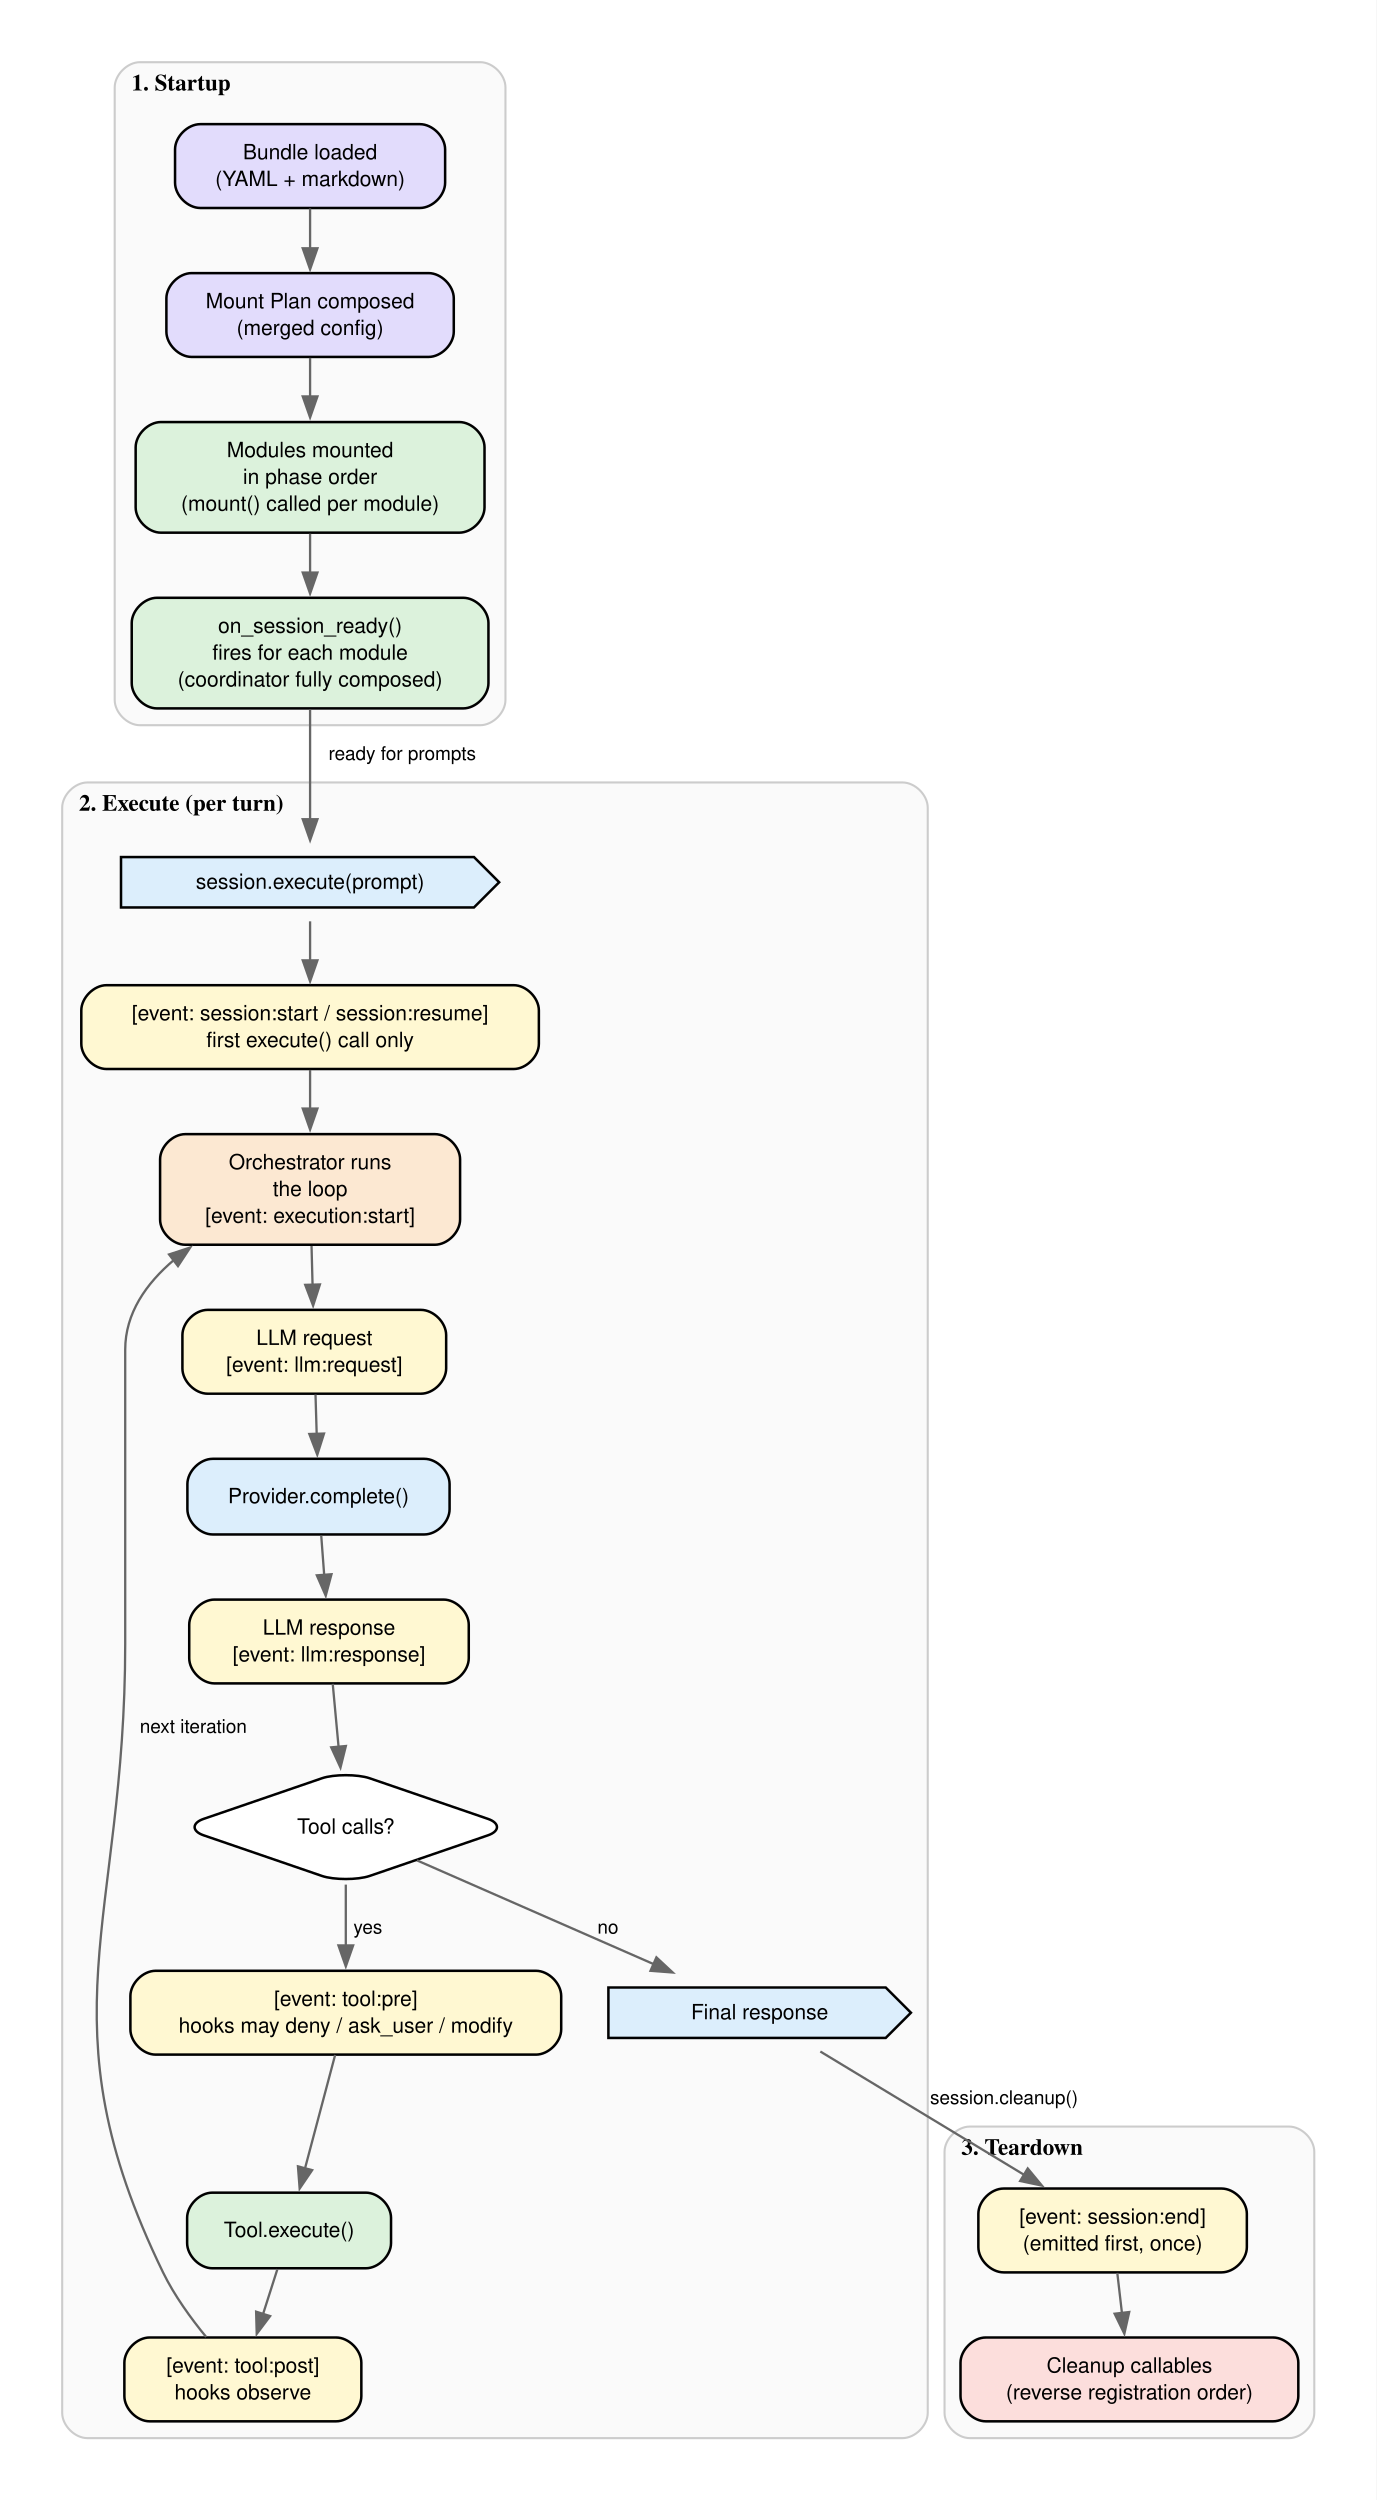
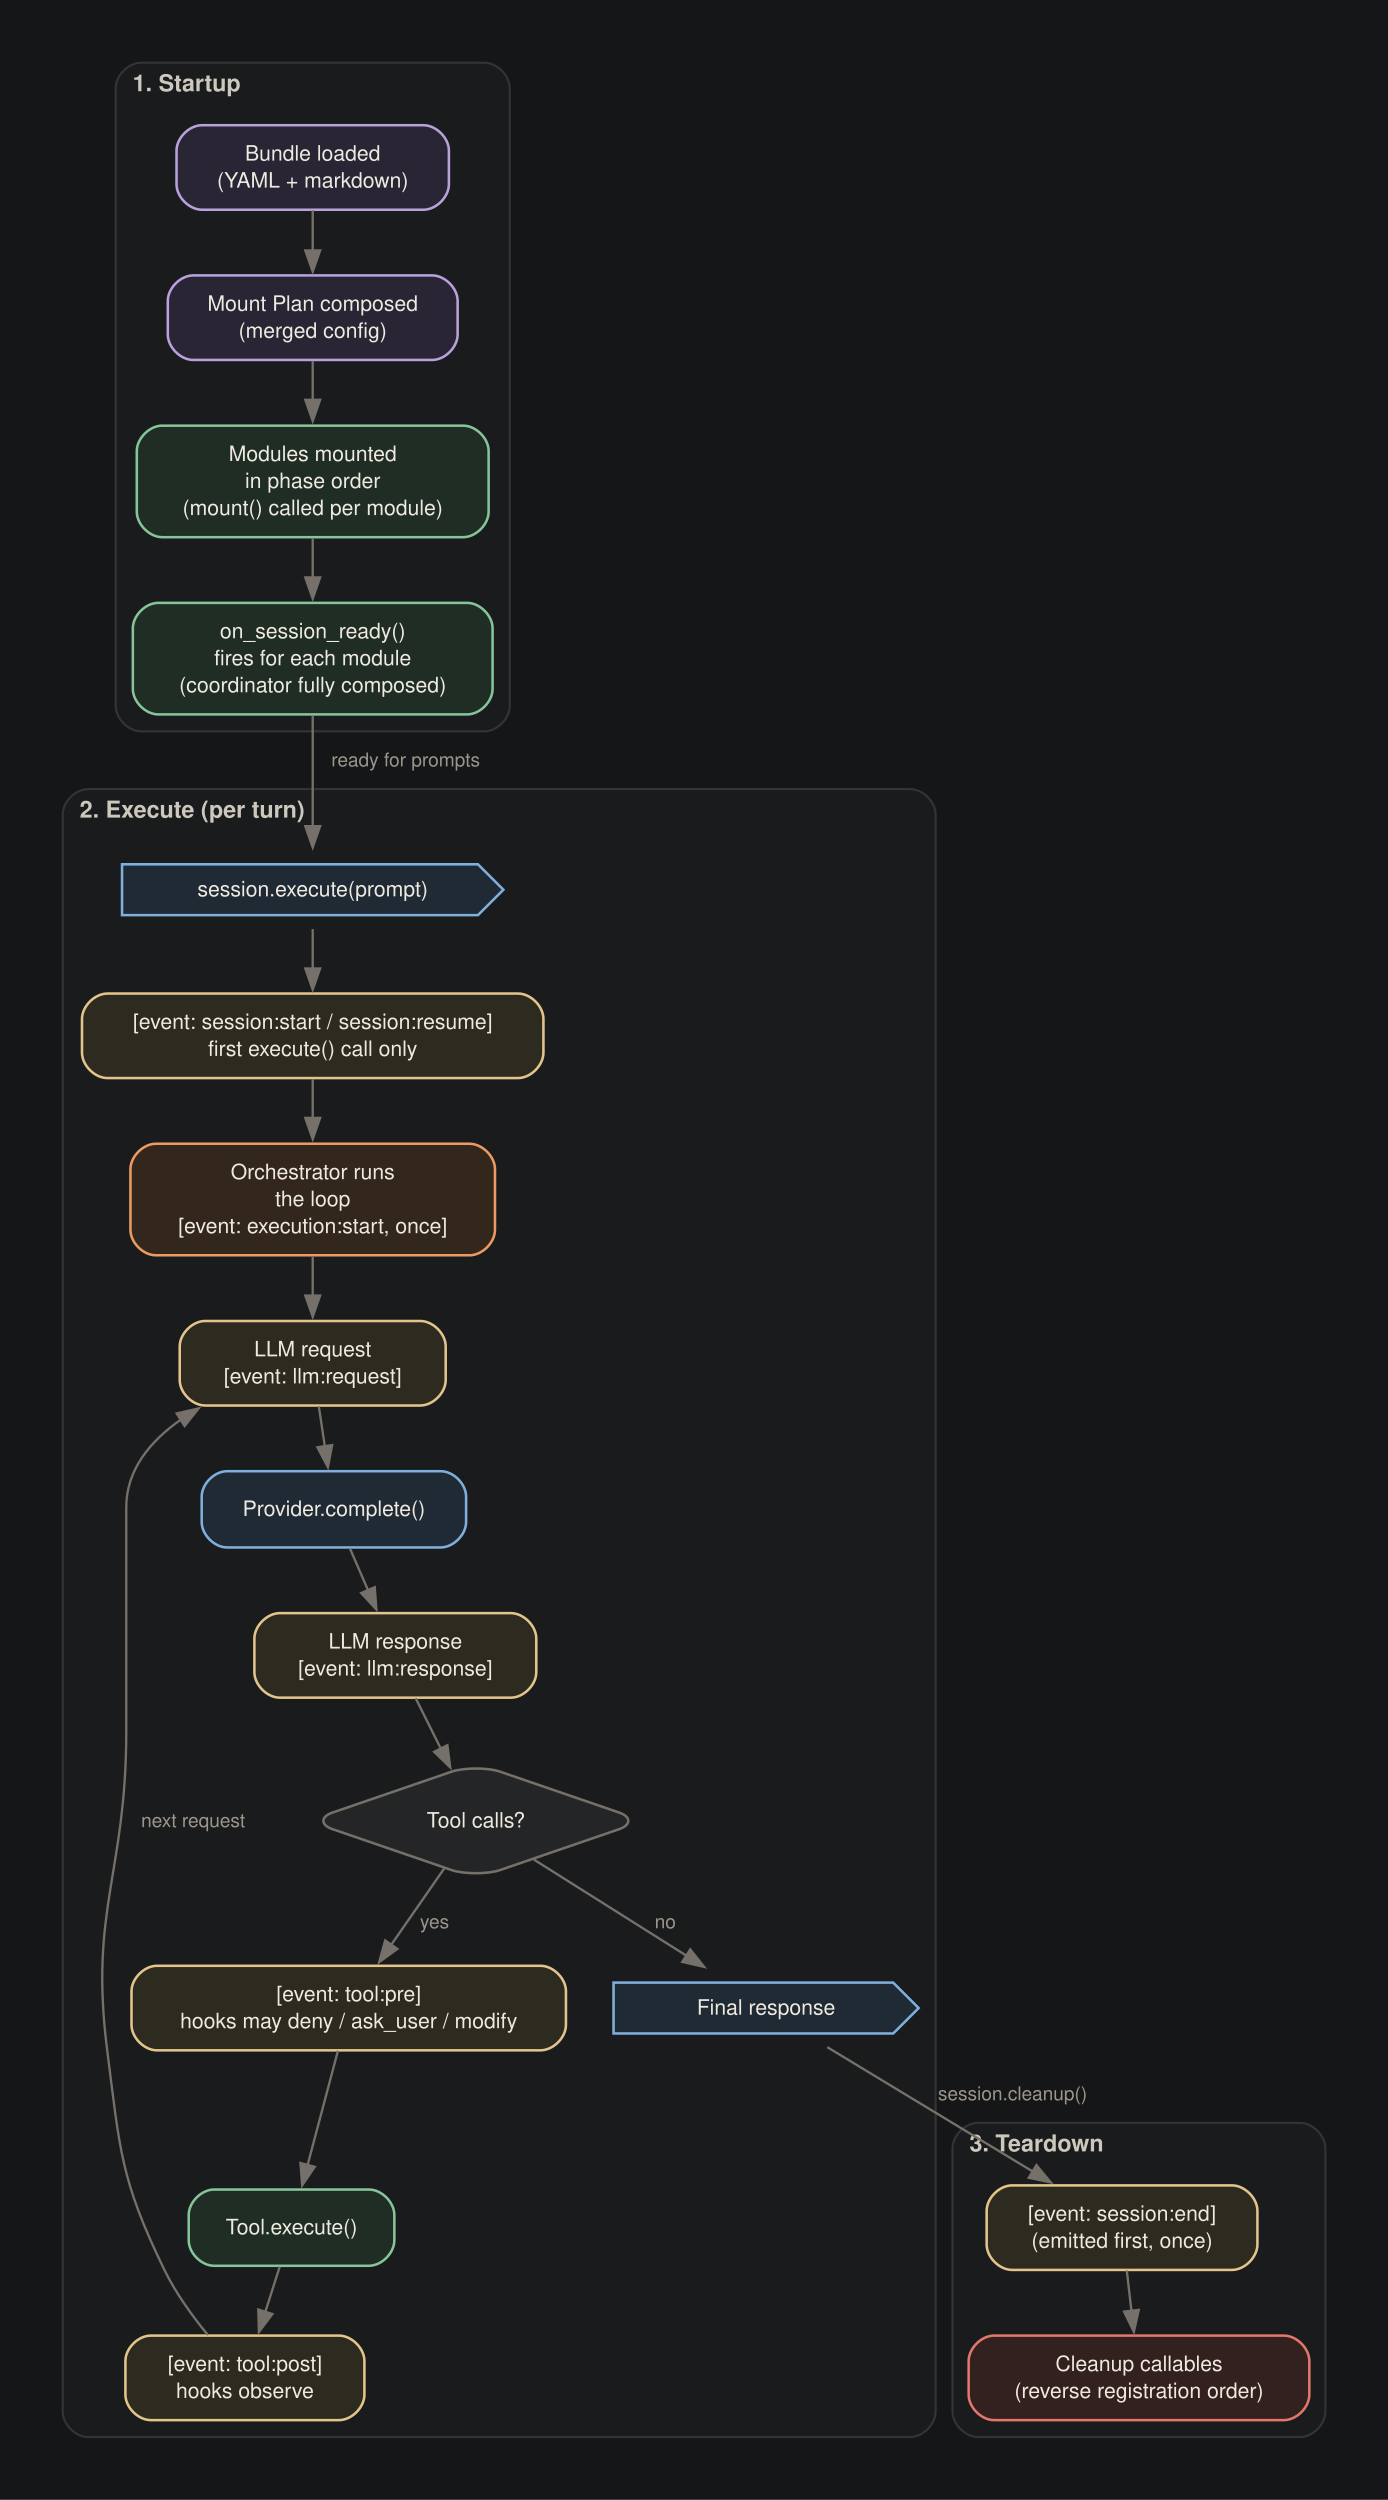
- <svg xmlns="http://www.w3.org/2000/svg" width="655pt" height="1190pt" viewBox="0.00 0.00 655.00 1190.00">
-   <g id="graph0" class="graph" transform="scale(1 1) rotate(0) translate(21.6 1168.55)">
-     <polygon fill="white" stroke="none" points="-21.6,21.6 -21.6,-1168.55 633.6,-1168.55 633.6,21.6 -21.6,21.6" />
+ <svg xmlns="http://www.w3.org/2000/svg" width="655pt" height="1180pt" viewBox="0.00 0.00 655.00 1180.00">
+   <g id="graph0" class="graph" transform="scale(1 1) rotate(0) translate(21.6 1158.3)">
+     <polygon fill="#151618" stroke="none" points="-21.6,21.6 -21.6,-1158.3 633.6,-1158.3 633.6,21.6 -21.6,21.6" />
    <g id="clust1" class="cluster">
-       <path fill="#fafafa" stroke="#cccccc" d="M45,-823.35C45,-823.35 207,-823.35 207,-823.35 213,-823.35 219,-829.35 219,-835.35 219,-835.35 219,-1126.95 219,-1126.95 219,-1132.95 213,-1138.95 207,-1138.95 207,-1138.95 45,-1138.95 45,-1138.95 39,-1138.95 33,-1132.95 33,-1126.95 33,-1126.95 33,-835.35 33,-835.35 33,-829.35 39,-823.35 45,-823.35" />
-       <text xml:space="preserve" text-anchor="start" x="41" y="-1125.5" font-family="Times,serif" font-weight="bold" font-size="11.00">1. Startup</text>
+       <path fill="#1a1b1d" stroke="#323437" d="M45,-813.1C45,-813.1 207,-813.1 207,-813.1 213,-813.1 219,-819.1 219,-825.1 219,-825.1 219,-1116.7 219,-1116.7 219,-1122.7 213,-1128.7 207,-1128.7 207,-1128.7 45,-1128.7 45,-1128.7 39,-1128.7 33,-1122.7 33,-1116.7 33,-1116.7 33,-825.1 33,-825.1 33,-819.1 39,-813.1 45,-813.1" />
+       <text xml:space="preserve" text-anchor="start" x="41" y="-1115.25" font-family="Helvetica,sans-Serif" font-weight="bold" font-size="11.00" fill="#cdc8bc">1. Startup</text>
    </g>
    <g id="clust2" class="cluster">
-       <path fill="#fafafa" stroke="#cccccc" d="M20,-8C20,-8 408,-8 408,-8 414,-8 420,-14 420,-20 420,-20 420,-784.1 420,-784.1 420,-790.1 414,-796.1 408,-796.1 408,-796.1 20,-796.1 20,-796.1 14,-796.1 8,-790.1 8,-784.1 8,-784.1 8,-20 8,-20 8,-14 14,-8 20,-8" />
-       <text xml:space="preserve" text-anchor="start" x="16" y="-782.65" font-family="Times,serif" font-weight="bold" font-size="11.00">2. Execute (per turn)</text>
+       <path fill="#1a1b1d" stroke="#323437" d="M20,-8C20,-8 408,-8 408,-8 414,-8 420,-14 420,-20 420,-20 420,-773.85 420,-773.85 420,-779.85 414,-785.85 408,-785.85 408,-785.85 20,-785.85 20,-785.85 14,-785.85 8,-779.85 8,-773.85 8,-773.85 8,-20 8,-20 8,-14 14,-8 20,-8" />
+       <text xml:space="preserve" text-anchor="start" x="16" y="-772.4" font-family="Helvetica,sans-Serif" font-weight="bold" font-size="11.00" fill="#cdc8bc">2. Execute (per turn)</text>
    </g>
    <g id="clust3" class="cluster">
-       <path fill="#fafafa" stroke="#cccccc" d="M440,-8C440,-8 592,-8 592,-8 598,-8 604,-14 604,-20 604,-20 604,-144.3 604,-144.3 604,-150.3 598,-156.3 592,-156.3 592,-156.3 440,-156.3 440,-156.3 434,-156.3 428,-150.3 428,-144.3 428,-144.3 428,-20 428,-20 428,-14 434,-8 440,-8" />
-       <text xml:space="preserve" text-anchor="start" x="436" y="-142.85" font-family="Times,serif" font-weight="bold" font-size="11.00">3. Teardown</text>
+       <path fill="#1a1b1d" stroke="#323437" d="M440,-8C440,-8 592,-8 592,-8 598,-8 604,-14 604,-20 604,-20 604,-144.3 604,-144.3 604,-150.3 598,-156.3 592,-156.3 592,-156.3 440,-156.3 440,-156.3 434,-156.3 428,-150.3 428,-144.3 428,-144.3 428,-20 428,-20 428,-14 434,-8 440,-8" />
+       <text xml:space="preserve" text-anchor="start" x="436" y="-142.85" font-family="Helvetica,sans-Serif" font-weight="bold" font-size="11.00" fill="#cdc8bc">3. Teardown</text>
    </g>
    <g id="node1" class="node">
-       <path fill="#e2dcfc" stroke="black" stroke-width="1.2" d="M178.28,-1109.45C178.28,-1109.45 73.72,-1109.45 73.72,-1109.45 67.72,-1109.45 61.72,-1103.45 61.72,-1097.45 61.72,-1097.45 61.72,-1081.55 61.72,-1081.55 61.72,-1075.55 67.72,-1069.55 73.72,-1069.55 73.72,-1069.55 178.28,-1069.55 178.28,-1069.55 184.28,-1069.55 190.28,-1075.55 190.28,-1081.55 190.28,-1081.55 190.28,-1097.45 190.28,-1097.45 190.28,-1103.45 184.28,-1109.45 178.28,-1109.45" />
-       <text xml:space="preserve" text-anchor="middle" x="126" y="-1092.75" font-family="Helvetica,sans-Serif" font-size="10.00">Bundle loaded</text>
-       <text xml:space="preserve" text-anchor="middle" x="126" y="-1080" font-family="Helvetica,sans-Serif" font-size="10.00">(YAML + markdown)</text>
+       <path fill="#2a2535" stroke="#b9a2dc" stroke-width="1.2" d="M178.28,-1099.2C178.28,-1099.2 73.72,-1099.2 73.72,-1099.2 67.72,-1099.2 61.72,-1093.2 61.72,-1087.2 61.72,-1087.2 61.72,-1071.3 61.72,-1071.3 61.72,-1065.3 67.72,-1059.3 73.72,-1059.3 73.72,-1059.3 178.28,-1059.3 178.28,-1059.3 184.28,-1059.3 190.28,-1065.3 190.28,-1071.3 190.28,-1071.3 190.28,-1087.2 190.28,-1087.2 190.28,-1093.2 184.28,-1099.2 178.28,-1099.2" />
+       <text xml:space="preserve" text-anchor="middle" x="126" y="-1082.5" font-family="Helvetica,sans-Serif" font-size="10.00" fill="#efeadf">Bundle loaded</text>
+       <text xml:space="preserve" text-anchor="middle" x="126" y="-1069.75" font-family="Helvetica,sans-Serif" font-size="10.00" fill="#efeadf">(YAML + markdown)</text>
    </g>
    <g id="node2" class="node">
-       <path fill="#e2dcfc" stroke="black" stroke-width="1.2" d="M182.4,-1038.55C182.4,-1038.55 69.6,-1038.55 69.6,-1038.55 63.6,-1038.55 57.6,-1032.55 57.6,-1026.55 57.6,-1026.55 57.6,-1010.65 57.6,-1010.65 57.6,-1004.65 63.6,-998.65 69.6,-998.65 69.6,-998.65 182.4,-998.65 182.4,-998.65 188.4,-998.65 194.4,-1004.65 194.4,-1010.65 194.4,-1010.65 194.4,-1026.55 194.4,-1026.55 194.4,-1032.55 188.4,-1038.55 182.4,-1038.55" />
-       <text xml:space="preserve" text-anchor="middle" x="126" y="-1021.85" font-family="Helvetica,sans-Serif" font-size="10.00">Mount Plan composed</text>
-       <text xml:space="preserve" text-anchor="middle" x="126" y="-1009.1" font-family="Helvetica,sans-Serif" font-size="10.00">(merged config)</text>
+       <path fill="#2a2535" stroke="#b9a2dc" stroke-width="1.2" d="M182.4,-1028.3C182.4,-1028.3 69.6,-1028.3 69.6,-1028.3 63.6,-1028.3 57.6,-1022.3 57.6,-1016.3 57.6,-1016.3 57.6,-1000.4 57.6,-1000.4 57.6,-994.4 63.6,-988.4 69.6,-988.4 69.6,-988.4 182.4,-988.4 182.4,-988.4 188.4,-988.4 194.4,-994.4 194.4,-1000.4 194.4,-1000.4 194.4,-1016.3 194.4,-1016.3 194.4,-1022.3 188.4,-1028.3 182.4,-1028.3" />
+       <text xml:space="preserve" text-anchor="middle" x="126" y="-1011.6" font-family="Helvetica,sans-Serif" font-size="10.00" fill="#efeadf">Mount Plan composed</text>
+       <text xml:space="preserve" text-anchor="middle" x="126" y="-998.85" font-family="Helvetica,sans-Serif" font-size="10.00" fill="#efeadf">(merged config)</text>
    </g>
    <g id="edge1" class="edge">
-       <path fill="none" stroke="#666666" stroke-width="1.1" d="M126,-1069.31C126,-1063.33 126,-1056.6 126,-1050.05" />
-       <polygon fill="#666666" stroke="#666666" stroke-width="1.1" points="129.5,-1050.35 126,-1040.35 122.5,-1050.35 129.5,-1050.35" />
+       <path fill="none" stroke="#75716a" stroke-width="1.1" d="M126,-1059.06C126,-1053.08 126,-1046.35 126,-1039.8" />
+       <polygon fill="#75716a" stroke="#75716a" stroke-width="1.1" points="129.5,-1040.1 126,-1030.1 122.5,-1040.1 129.5,-1040.1" />
    </g>
    <g id="node3" class="node">
-       <path fill="#dcf2dc" stroke="black" stroke-width="1.2" d="M197.03,-967.65C197.03,-967.65 54.97,-967.65 54.97,-967.65 48.97,-967.65 42.97,-961.65 42.97,-955.65 42.97,-955.65 42.97,-927 42.97,-927 42.97,-921 48.97,-915 54.97,-915 54.97,-915 197.03,-915 197.03,-915 203.03,-915 209.03,-921 209.03,-927 209.03,-927 209.03,-955.65 209.03,-955.65 209.03,-961.65 203.03,-967.65 197.03,-967.65" />
-       <text xml:space="preserve" text-anchor="middle" x="126" y="-950.95" font-family="Helvetica,sans-Serif" font-size="10.00">Modules mounted</text>
-       <text xml:space="preserve" text-anchor="middle" x="126" y="-938.2" font-family="Helvetica,sans-Serif" font-size="10.00">in phase order</text>
-       <text xml:space="preserve" text-anchor="middle" x="126" y="-925.45" font-family="Helvetica,sans-Serif" font-size="10.00">(mount() called per module)</text>
+       <path fill="#1f2d25" stroke="#86c49a" stroke-width="1.2" d="M197.03,-957.4C197.03,-957.4 54.97,-957.4 54.97,-957.4 48.97,-957.4 42.97,-951.4 42.97,-945.4 42.97,-945.4 42.97,-916.75 42.97,-916.75 42.97,-910.75 48.97,-904.75 54.97,-904.75 54.97,-904.75 197.03,-904.75 197.03,-904.75 203.03,-904.75 209.03,-910.75 209.03,-916.75 209.03,-916.75 209.03,-945.4 209.03,-945.4 209.03,-951.4 203.03,-957.4 197.03,-957.4" />
+       <text xml:space="preserve" text-anchor="middle" x="126" y="-940.7" font-family="Helvetica,sans-Serif" font-size="10.00" fill="#efeadf">Modules mounted</text>
+       <text xml:space="preserve" text-anchor="middle" x="126" y="-927.95" font-family="Helvetica,sans-Serif" font-size="10.00" fill="#efeadf">in phase order</text>
+       <text xml:space="preserve" text-anchor="middle" x="126" y="-915.2" font-family="Helvetica,sans-Serif" font-size="10.00" fill="#efeadf">(mount() called per module)</text>
    </g>
    <g id="edge2" class="edge">
-       <path fill="none" stroke="#666666" stroke-width="1.1" d="M126,-998.21C126,-992.5 126,-986.04 126,-979.59" />
-       <polygon fill="#666666" stroke="#666666" stroke-width="1.1" points="129.5,-979.84 126,-969.84 122.5,-979.84 129.5,-979.84" />
+       <path fill="none" stroke="#75716a" stroke-width="1.1" d="M126,-987.96C126,-982.25 126,-975.79 126,-969.34" />
+       <polygon fill="#75716a" stroke="#75716a" stroke-width="1.1" points="129.5,-969.59 126,-959.59 122.5,-969.59 129.5,-969.59" />
    </g>
    <g id="node4" class="node">
-       <path fill="#dcf2dc" stroke="black" stroke-width="1.2" d="M198.9,-884C198.9,-884 53.1,-884 53.1,-884 47.1,-884 41.1,-878 41.1,-872 41.1,-872 41.1,-843.35 41.1,-843.35 41.1,-837.35 47.1,-831.35 53.1,-831.35 53.1,-831.35 198.9,-831.35 198.9,-831.35 204.9,-831.35 210.9,-837.35 210.9,-843.35 210.9,-843.35 210.9,-872 210.9,-872 210.9,-878 204.9,-884 198.9,-884" />
-       <text xml:space="preserve" text-anchor="middle" x="126" y="-867.3" font-family="Helvetica,sans-Serif" font-size="10.00">on_session_ready()</text>
-       <text xml:space="preserve" text-anchor="middle" x="126" y="-854.55" font-family="Helvetica,sans-Serif" font-size="10.00">fires for each module</text>
-       <text xml:space="preserve" text-anchor="middle" x="126" y="-841.8" font-family="Helvetica,sans-Serif" font-size="10.00">(coordinator fully composed)</text>
+       <path fill="#1f2d25" stroke="#86c49a" stroke-width="1.2" d="M198.9,-873.75C198.9,-873.75 53.1,-873.75 53.1,-873.75 47.1,-873.75 41.1,-867.75 41.1,-861.75 41.1,-861.75 41.1,-833.1 41.1,-833.1 41.1,-827.1 47.1,-821.1 53.1,-821.1 53.1,-821.1 198.9,-821.1 198.9,-821.1 204.9,-821.1 210.9,-827.1 210.9,-833.1 210.9,-833.1 210.9,-861.75 210.9,-861.75 210.9,-867.75 204.9,-873.75 198.9,-873.75" />
+       <text xml:space="preserve" text-anchor="middle" x="126" y="-857.05" font-family="Helvetica,sans-Serif" font-size="10.00" fill="#efeadf">on_session_ready()</text>
+       <text xml:space="preserve" text-anchor="middle" x="126" y="-844.3" font-family="Helvetica,sans-Serif" font-size="10.00" fill="#efeadf">fires for each module</text>
+       <text xml:space="preserve" text-anchor="middle" x="126" y="-831.55" font-family="Helvetica,sans-Serif" font-size="10.00" fill="#efeadf">(coordinator fully composed)</text>
    </g>
    <g id="edge3" class="edge">
-       <path fill="none" stroke="#666666" stroke-width="1.1" d="M126,-914.49C126,-908.48 126,-901.96 126,-895.57" />
-       <polygon fill="#666666" stroke="#666666" stroke-width="1.1" points="129.5,-896.01 126,-886.01 122.5,-896.01 129.5,-896.01" />
+       <path fill="none" stroke="#75716a" stroke-width="1.1" d="M126,-904.24C126,-898.23 126,-891.71 126,-885.32" />
+       <polygon fill="#75716a" stroke="#75716a" stroke-width="1.1" points="129.5,-885.76 126,-875.76 122.5,-885.76 129.5,-885.76" />
    </g>
    <g id="node5" class="node">
-       <polygon fill="#dceefc" stroke="black" stroke-width="1.2" points="204,-760.6 36,-760.6 36,-736.6 204,-736.6 216,-748.6 204,-760.6" />
-       <text xml:space="preserve" text-anchor="middle" x="126" y="-745.48" font-family="Helvetica,sans-Serif" font-size="10.00">session.execute(prompt)</text>
+       <polygon fill="#1f2a35" stroke="#7fb0dd" stroke-width="1.2" points="204,-750.35 36,-750.35 36,-726.35 204,-726.35 216,-738.35 204,-750.35" />
+       <text xml:space="preserve" text-anchor="middle" x="126" y="-735.23" font-family="Helvetica,sans-Serif" font-size="10.00" fill="#efeadf">session.execute(prompt)</text>
    </g>
    <g id="edge16" class="edge">
-       <path fill="none" stroke="#666666" stroke-width="1.1" d="M126,-830.76C126,-814.97 126,-794.78 126,-778.49" />
-       <polygon fill="#666666" stroke="#666666" stroke-width="1.1" points="129.5,-778.59 126,-768.59 122.5,-778.59 129.5,-778.59" />
-       <text xml:space="preserve" text-anchor="middle" x="169.88" y="-806.8" font-family="Helvetica,sans-Serif" font-size="9.00"> ready for prompts </text>
+       <path fill="none" stroke="#75716a" stroke-width="1.1" d="M126,-820.51C126,-804.72 126,-784.53 126,-768.24" />
+       <polygon fill="#75716a" stroke="#75716a" stroke-width="1.1" points="129.5,-768.34 126,-758.34 122.5,-768.34 129.5,-768.34" />
+       <text xml:space="preserve" text-anchor="middle" x="169.88" y="-796.55" font-family="Helvetica,sans-Serif" font-size="9.00" fill="#9b968b"> ready for prompts </text>
    </g>
    <g id="node6" class="node">
-       <path fill="#fff8d2" stroke="black" stroke-width="1.2" d="M222.9,-699.6C222.9,-699.6 29.1,-699.6 29.1,-699.6 23.1,-699.6 17.1,-693.6 17.1,-687.6 17.1,-687.6 17.1,-671.7 17.1,-671.7 17.1,-665.7 23.1,-659.7 29.1,-659.7 29.1,-659.7 222.9,-659.7 222.9,-659.7 228.9,-659.7 234.9,-665.7 234.9,-671.7 234.9,-671.7 234.9,-687.6 234.9,-687.6 234.9,-693.6 228.9,-699.6 222.9,-699.6" />
-       <text xml:space="preserve" text-anchor="middle" x="126" y="-682.9" font-family="Helvetica,sans-Serif" font-size="10.00">[event: session:start / session:resume]</text>
-       <text xml:space="preserve" text-anchor="middle" x="126" y="-670.15" font-family="Helvetica,sans-Serif" font-size="10.00">first execute() call only</text>
+       <path fill="#2d2a1f" stroke="#e3c58c" stroke-width="1.2" d="M222.9,-689.35C222.9,-689.35 29.1,-689.35 29.1,-689.35 23.1,-689.35 17.1,-683.35 17.1,-677.35 17.1,-677.35 17.1,-661.45 17.1,-661.45 17.1,-655.45 23.1,-649.45 29.1,-649.45 29.1,-649.45 222.9,-649.45 222.9,-649.45 228.9,-649.45 234.9,-655.45 234.9,-661.45 234.9,-661.45 234.9,-677.35 234.9,-677.35 234.9,-683.35 228.9,-689.35 222.9,-689.35" />
+       <text xml:space="preserve" text-anchor="middle" x="126" y="-672.65" font-family="Helvetica,sans-Serif" font-size="10.00" fill="#efeadf">[event: session:start / session:resume]</text>
+       <text xml:space="preserve" text-anchor="middle" x="126" y="-659.9" font-family="Helvetica,sans-Serif" font-size="10.00" fill="#efeadf">first execute() call only</text>
    </g>
    <g id="edge4" class="edge">
-       <path fill="none" stroke="#666666" stroke-width="1.1" d="M126,-730.01C126,-724.2 126,-717.56 126,-711.07" />
-       <polygon fill="#666666" stroke="#666666" stroke-width="1.1" points="129.5,-711.43 126,-701.43 122.5,-711.43 129.5,-711.43" />
+       <path fill="none" stroke="#75716a" stroke-width="1.1" d="M126,-719.76C126,-713.95 126,-707.31 126,-700.82" />
+       <polygon fill="#75716a" stroke="#75716a" stroke-width="1.1" points="129.5,-701.18 126,-691.18 122.5,-701.18 129.5,-701.18" />
    </g>
    <g id="node7" class="node">
-       <path fill="#fce8d2" stroke="black" stroke-width="1.2" d="M185.4,-628.7C185.4,-628.7 66.6,-628.7 66.6,-628.7 60.6,-628.7 54.6,-622.7 54.6,-616.7 54.6,-616.7 54.6,-588.05 54.6,-588.05 54.6,-582.05 60.6,-576.05 66.6,-576.05 66.6,-576.05 185.4,-576.05 185.4,-576.05 191.4,-576.05 197.4,-582.05 197.4,-588.05 197.4,-588.05 197.4,-616.7 197.4,-616.7 197.4,-622.7 191.4,-628.7 185.4,-628.7" />
-       <text xml:space="preserve" text-anchor="middle" x="126" y="-612" font-family="Helvetica,sans-Serif" font-size="10.00">Orchestrator runs</text>
-       <text xml:space="preserve" text-anchor="middle" x="126" y="-599.25" font-family="Helvetica,sans-Serif" font-size="10.00">the loop</text>
-       <text xml:space="preserve" text-anchor="middle" x="126" y="-586.5" font-family="Helvetica,sans-Serif" font-size="10.00">[event: execution:start]</text>
+       <path fill="#33271d" stroke="#ea9a62" stroke-width="1.2" d="M200.03,-618.45C200.03,-618.45 51.97,-618.45 51.97,-618.45 45.97,-618.45 39.97,-612.45 39.97,-606.45 39.97,-606.45 39.97,-577.8 39.97,-577.8 39.97,-571.8 45.97,-565.8 51.97,-565.8 51.97,-565.8 200.03,-565.8 200.03,-565.8 206.03,-565.8 212.03,-571.8 212.03,-577.8 212.03,-577.8 212.03,-606.45 212.03,-606.45 212.03,-612.45 206.03,-618.45 200.03,-618.45" />
+       <text xml:space="preserve" text-anchor="middle" x="126" y="-601.75" font-family="Helvetica,sans-Serif" font-size="10.00" fill="#efeadf">Orchestrator runs</text>
+       <text xml:space="preserve" text-anchor="middle" x="126" y="-589" font-family="Helvetica,sans-Serif" font-size="10.00" fill="#efeadf">the loop</text>
+       <text xml:space="preserve" text-anchor="middle" x="126" y="-576.25" font-family="Helvetica,sans-Serif" font-size="10.00" fill="#efeadf">[event: execution:start, once]</text>
    </g>
    <g id="edge5" class="edge">
-       <path fill="none" stroke="#666666" stroke-width="1.1" d="M126,-659.26C126,-653.55 126,-647.09 126,-640.64" />
-       <polygon fill="#666666" stroke="#666666" stroke-width="1.1" points="129.5,-640.89 126,-630.89 122.5,-640.89 129.5,-640.89" />
+       <path fill="none" stroke="#75716a" stroke-width="1.1" d="M126,-649.01C126,-643.3 126,-636.84 126,-630.39" />
+       <polygon fill="#75716a" stroke="#75716a" stroke-width="1.1" points="129.5,-630.64 126,-620.64 122.5,-630.64 129.5,-630.64" />
    </g>
    <g id="node8" class="node">
-       <path fill="#fff8d2" stroke="black" stroke-width="1.2" d="M178.77,-545.05C178.77,-545.05 77.23,-545.05 77.23,-545.05 71.23,-545.05 65.23,-539.05 65.23,-533.05 65.23,-533.05 65.23,-517.15 65.23,-517.15 65.23,-511.15 71.23,-505.15 77.23,-505.15 77.23,-505.15 178.77,-505.15 178.77,-505.15 184.77,-505.15 190.77,-511.15 190.77,-517.15 190.77,-517.15 190.77,-533.05 190.77,-533.05 190.77,-539.05 184.77,-545.05 178.77,-545.05" />
-       <text xml:space="preserve" text-anchor="middle" x="128" y="-528.35" font-family="Helvetica,sans-Serif" font-size="10.00">LLM request</text>
-       <text xml:space="preserve" text-anchor="middle" x="128" y="-515.6" font-family="Helvetica,sans-Serif" font-size="10.00">[event: llm:request]</text>
+       <path fill="#2d2a1f" stroke="#e3c58c" stroke-width="1.2" d="M176.77,-534.8C176.77,-534.8 75.23,-534.8 75.23,-534.8 69.23,-534.8 63.23,-528.8 63.23,-522.8 63.23,-522.8 63.23,-506.9 63.23,-506.9 63.23,-500.9 69.23,-494.9 75.23,-494.9 75.23,-494.9 176.77,-494.9 176.77,-494.9 182.77,-494.9 188.77,-500.9 188.77,-506.9 188.77,-506.9 188.77,-522.8 188.77,-522.8 188.77,-528.8 182.77,-534.8 176.77,-534.8" />
+       <text xml:space="preserve" text-anchor="middle" x="126" y="-518.1" font-family="Helvetica,sans-Serif" font-size="10.00" fill="#efeadf">LLM request</text>
+       <text xml:space="preserve" text-anchor="middle" x="126" y="-505.35" font-family="Helvetica,sans-Serif" font-size="10.00" fill="#efeadf">[event: llm:request]</text>
    </g>
    <g id="edge6" class="edge">
-       <path fill="none" stroke="#666666" stroke-width="1.1" d="M126.69,-575.47C126.85,-569.46 127.02,-563 127.18,-556.8" />
-       <polygon fill="#666666" stroke="#666666" stroke-width="1.1" points="130.68,-557.15 127.44,-547.06 123.68,-556.96 130.68,-557.15" />
+       <path fill="none" stroke="#75716a" stroke-width="1.1" d="M126,-565.22C126,-559.21 126,-552.75 126,-546.55" />
+       <polygon fill="#75716a" stroke="#75716a" stroke-width="1.1" points="129.5,-546.81 126,-536.81 122.5,-546.81 129.5,-546.81" />
    </g>
    <g id="node9" class="node">
-       <path fill="#dceefc" stroke="black" stroke-width="1.2" d="M180.4,-474.15C180.4,-474.15 79.6,-474.15 79.6,-474.15 73.6,-474.15 67.6,-468.15 67.6,-462.15 67.6,-462.15 67.6,-450.15 67.6,-450.15 67.6,-444.15 73.6,-438.15 79.6,-438.15 79.6,-438.15 180.4,-438.15 180.4,-438.15 186.4,-438.15 192.4,-444.15 192.4,-450.15 192.4,-450.15 192.4,-462.15 192.4,-462.15 192.4,-468.15 186.4,-474.15 180.4,-474.15" />
-       <text xml:space="preserve" text-anchor="middle" x="130" y="-453.02" font-family="Helvetica,sans-Serif" font-size="10.00">Provider.complete()</text>
+       <path fill="#1f2a35" stroke="#7fb0dd" stroke-width="1.2" d="M186.4,-463.9C186.4,-463.9 85.6,-463.9 85.6,-463.9 79.6,-463.9 73.6,-457.9 73.6,-451.9 73.6,-451.9 73.6,-439.9 73.6,-439.9 73.6,-433.9 79.6,-427.9 85.6,-427.9 85.6,-427.9 186.4,-427.9 186.4,-427.9 192.4,-427.9 198.4,-433.9 198.4,-439.9 198.4,-439.9 198.4,-451.9 198.4,-451.9 198.4,-457.9 192.4,-463.9 186.4,-463.9" />
+       <text xml:space="preserve" text-anchor="middle" x="136" y="-442.77" font-family="Helvetica,sans-Serif" font-size="10.00" fill="#efeadf">Provider.complete()</text>
    </g>
    <g id="edge7" class="edge">
-       <path fill="none" stroke="#666666" stroke-width="1.1" d="M128.58,-504.74C128.75,-498.9 128.95,-492.36 129.14,-486.05" />
-       <polygon fill="#666666" stroke="#666666" stroke-width="1.1" points="132.63,-486.18 129.43,-476.08 125.64,-485.97 132.63,-486.18" />
+       <path fill="none" stroke="#75716a" stroke-width="1.1" d="M128.89,-494.49C129.79,-488.5 130.79,-481.78 131.76,-475.31" />
+       <polygon fill="#75716a" stroke="#75716a" stroke-width="1.1" points="135.16,-476.22 133.17,-465.82 128.24,-475.19 135.16,-476.22" />
    </g>
    <g id="node10" class="node">
-       <path fill="#fff8d2" stroke="black" stroke-width="1.2" d="M189.53,-407.15C189.53,-407.15 80.47,-407.15 80.47,-407.15 74.47,-407.15 68.47,-401.15 68.47,-395.15 68.47,-395.15 68.47,-379.25 68.47,-379.25 68.47,-373.25 74.47,-367.25 80.47,-367.25 80.47,-367.25 189.53,-367.25 189.53,-367.25 195.53,-367.25 201.53,-373.25 201.53,-379.25 201.53,-379.25 201.53,-395.15 201.53,-395.15 201.53,-401.15 195.53,-407.15 189.53,-407.15" />
-       <text xml:space="preserve" text-anchor="middle" x="135" y="-390.45" font-family="Helvetica,sans-Serif" font-size="10.00">LLM response</text>
-       <text xml:space="preserve" text-anchor="middle" x="135" y="-377.7" font-family="Helvetica,sans-Serif" font-size="10.00">[event: llm:response]</text>
+       <path fill="#2d2a1f" stroke="#e3c58c" stroke-width="1.2" d="M219.53,-396.9C219.53,-396.9 110.47,-396.9 110.47,-396.9 104.47,-396.9 98.47,-390.9 98.47,-384.9 98.47,-384.9 98.47,-369 98.47,-369 98.47,-363 104.47,-357 110.47,-357 110.47,-357 219.53,-357 219.53,-357 225.53,-357 231.53,-363 231.53,-369 231.53,-369 231.53,-384.9 231.53,-384.9 231.53,-390.9 225.53,-396.9 219.53,-396.9" />
+       <text xml:space="preserve" text-anchor="middle" x="165" y="-380.2" font-family="Helvetica,sans-Serif" font-size="10.00" fill="#efeadf">LLM response</text>
+       <text xml:space="preserve" text-anchor="middle" x="165" y="-367.45" font-family="Helvetica,sans-Serif" font-size="10.00" fill="#efeadf">[event: llm:response]</text>
    </g>
    <g id="edge8" class="edge">
-       <path fill="none" stroke="#666666" stroke-width="1.1" d="M131.31,-437.56C131.75,-431.75 132.24,-425.11 132.73,-418.62" />
-       <polygon fill="#666666" stroke="#666666" stroke-width="1.1" points="136.19,-419.21 133.45,-408.98 129.21,-418.69 136.19,-419.21" />
+       <path fill="none" stroke="#75716a" stroke-width="1.1" d="M143.62,-427.31C146.26,-421.21 149.3,-414.19 152.25,-407.4" />
+       <polygon fill="#75716a" stroke="#75716a" stroke-width="1.1" points="155.29,-409.16 156.06,-398.6 148.87,-406.38 155.29,-409.16" />
    </g>
    <g id="node11" class="node">
-       <path fill="#ffffff" stroke="black" stroke-width="1.2" d="M131.65,-322.1C131.65,-322.1 75.3,-302.75 75.3,-302.75 69.62,-300.8 69.62,-296.9 75.3,-294.95 75.3,-294.95 131.65,-275.6 131.65,-275.6 137.33,-273.65 148.67,-273.65 154.35,-275.6 154.35,-275.6 210.7,-294.95 210.7,-294.95 216.38,-296.9 216.38,-300.8 210.7,-302.75 210.7,-302.75 154.35,-322.1 154.35,-322.1 148.67,-324.05 137.33,-324.05 131.65,-322.1" />
-       <text xml:space="preserve" text-anchor="middle" x="143" y="-295.72" font-family="Helvetica,sans-Serif" font-size="10.00">Tool calls?</text>
+       <path fill="#232527" stroke="#75716a" stroke-width="1.2" d="M191.65,-322.1C191.65,-322.1 135.3,-302.75 135.3,-302.75 129.62,-300.8 129.62,-296.9 135.3,-294.95 135.3,-294.95 191.65,-275.6 191.65,-275.6 197.33,-273.65 208.67,-273.65 214.35,-275.6 214.35,-275.6 270.7,-294.95 270.7,-294.95 276.38,-296.9 276.38,-300.8 270.7,-302.75 270.7,-302.75 214.35,-322.1 214.35,-322.1 208.67,-324.05 197.33,-324.05 191.65,-322.1" />
+       <text xml:space="preserve" text-anchor="middle" x="203" y="-295.72" font-family="Helvetica,sans-Serif" font-size="10.00" fill="#efeadf">Tool calls?</text>
    </g>
    <g id="edge9" class="edge">
-       <path fill="none" stroke="#666666" stroke-width="1.1" d="M136.78,-367.04C137.6,-358.16 138.61,-347.29 139.57,-336.9" />
-       <polygon fill="#666666" stroke="#666666" stroke-width="1.1" points="143.03,-337.45 140.47,-327.17 136.06,-336.81 143.03,-337.45" />
+       <path fill="none" stroke="#75716a" stroke-width="1.1" d="M174.59,-356.75C178.2,-349.52 182.41,-341.08 186.47,-332.95" />
+       <polygon fill="#75716a" stroke="#75716a" stroke-width="1.1" points="189.58,-334.57 190.91,-324.06 183.31,-331.44 189.58,-334.57" />
    </g>
    <g id="node12" class="node">
-       <path fill="#fff8d2" stroke="black" stroke-width="1.2" d="M233.53,-230.45C233.53,-230.45 52.47,-230.45 52.47,-230.45 46.47,-230.45 40.47,-224.45 40.47,-218.45 40.47,-218.45 40.47,-202.55 40.47,-202.55 40.47,-196.55 46.47,-190.55 52.47,-190.55 52.47,-190.55 233.53,-190.55 233.53,-190.55 239.53,-190.55 245.53,-196.55 245.53,-202.55 245.53,-202.55 245.53,-218.45 245.53,-218.45 245.53,-224.45 239.53,-230.45 233.53,-230.45" />
-       <text xml:space="preserve" text-anchor="middle" x="143" y="-213.75" font-family="Helvetica,sans-Serif" font-size="10.00">[event: tool:pre]</text>
-       <text xml:space="preserve" text-anchor="middle" x="143" y="-201" font-family="Helvetica,sans-Serif" font-size="10.00">hooks may deny / ask_user / modify</text>
+       <path fill="#2d2a1f" stroke="#e3c58c" stroke-width="1.2" d="M233.53,-230.45C233.53,-230.45 52.47,-230.45 52.47,-230.45 46.47,-230.45 40.47,-224.45 40.47,-218.45 40.47,-218.45 40.47,-202.55 40.47,-202.55 40.47,-196.55 46.47,-190.55 52.47,-190.55 52.47,-190.55 233.53,-190.55 233.53,-190.55 239.53,-190.55 245.53,-196.55 245.53,-202.55 245.53,-202.55 245.53,-218.45 245.53,-218.45 245.53,-224.45 239.53,-230.45 233.53,-230.45" />
+       <text xml:space="preserve" text-anchor="middle" x="143" y="-213.75" font-family="Helvetica,sans-Serif" font-size="10.00" fill="#efeadf">[event: tool:pre]</text>
+       <text xml:space="preserve" text-anchor="middle" x="143" y="-201" font-family="Helvetica,sans-Serif" font-size="10.00" fill="#efeadf">hooks may deny / ask_user / modify</text>
    </g>
    <g id="edge10" class="edge">
-       <path fill="none" stroke="#666666" stroke-width="1.1" d="M143,-271.47C143,-262.27 143,-251.85 143,-242.32" />
-       <polygon fill="#666666" stroke="#666666" stroke-width="1.1" points="146.5,-242.53 143,-232.53 139.5,-242.53 146.5,-242.53" />
-       <text xml:space="preserve" text-anchor="middle" x="153.5" y="-248.15" font-family="Helvetica,sans-Serif" font-size="9.00"> yes </text>
+       <path fill="none" stroke="#75716a" stroke-width="1.1" d="M188.17,-276.51C180.58,-265.58 171.23,-252.12 163.01,-240.29" />
+       <polygon fill="#75716a" stroke="#75716a" stroke-width="1.1" points="165.96,-238.41 157.38,-232.2 160.21,-242.41 165.96,-238.41" />
+       <text xml:space="preserve" text-anchor="middle" x="183.5" y="-248.15" font-family="Helvetica,sans-Serif" font-size="9.00" fill="#9b968b"> yes </text>
    </g>
    <g id="node15" class="node">
-       <polygon fill="#dceefc" stroke="black" stroke-width="1.2" points="400,-222.5 268,-222.5 268,-198.5 400,-198.5 412,-210.5 400,-222.5" />
-       <text xml:space="preserve" text-anchor="middle" x="340" y="-207.38" font-family="Helvetica,sans-Serif" font-size="10.00">Final response</text>
+       <polygon fill="#1f2a35" stroke="#7fb0dd" stroke-width="1.2" points="400,-222.5 268,-222.5 268,-198.5 400,-198.5 412,-210.5 400,-222.5" />
+       <text xml:space="preserve" text-anchor="middle" x="340" y="-207.38" font-family="Helvetica,sans-Serif" font-size="10.00" fill="#efeadf">Final response</text>
    </g>
    <g id="edge14" class="edge">
-       <path fill="none" stroke="#666666" stroke-width="1.1" d="M176.87,-283.01C207.87,-269.42 254.17,-249.12 289.54,-233.62" />
-       <polygon fill="#666666" stroke="#666666" stroke-width="1.1" points="290.85,-236.86 298.61,-229.64 288.04,-230.45 290.85,-236.86" />
-       <text xml:space="preserve" text-anchor="middle" x="267.77" y="-248.15" font-family="Helvetica,sans-Serif" font-size="9.00"> no </text>
+       <path fill="none" stroke="#75716a" stroke-width="1.1" d="M230.39,-280.58C251.07,-267.55 279.68,-249.52 302.49,-235.15" />
+       <polygon fill="#75716a" stroke="#75716a" stroke-width="1.1" points="304.18,-238.21 310.77,-229.92 300.45,-232.29 304.18,-238.21" />
+       <text xml:space="preserve" text-anchor="middle" x="292.4" y="-248.15" font-family="Helvetica,sans-Serif" font-size="9.00" fill="#9b968b"> no </text>
    </g>
    <g id="node13" class="node">
-       <path fill="#dcf2dc" stroke="black" stroke-width="1.2" d="M152.53,-124.85C152.53,-124.85 79.47,-124.85 79.47,-124.85 73.47,-124.85 67.47,-118.85 67.47,-112.85 67.47,-112.85 67.47,-100.85 67.47,-100.85 67.47,-94.85 73.47,-88.85 79.47,-88.85 79.47,-88.85 152.53,-88.85 152.53,-88.85 158.53,-88.85 164.53,-94.85 164.53,-100.85 164.53,-100.85 164.53,-112.85 164.53,-112.85 164.53,-118.85 158.53,-124.85 152.53,-124.85" />
-       <text xml:space="preserve" text-anchor="middle" x="116" y="-103.73" font-family="Helvetica,sans-Serif" font-size="10.00">Tool.execute()</text>
+       <path fill="#1f2d25" stroke="#86c49a" stroke-width="1.2" d="M152.53,-124.85C152.53,-124.85 79.47,-124.85 79.47,-124.85 73.47,-124.85 67.47,-118.85 67.47,-112.85 67.47,-112.85 67.47,-100.85 67.47,-100.85 67.47,-94.85 73.47,-88.85 79.47,-88.85 79.47,-88.85 152.53,-88.85 152.53,-88.85 158.53,-88.85 164.53,-94.85 164.53,-100.85 164.53,-100.85 164.53,-112.85 164.53,-112.85 164.53,-118.85 158.53,-124.85 152.53,-124.85" />
+       <text xml:space="preserve" text-anchor="middle" x="116" y="-103.73" font-family="Helvetica,sans-Serif" font-size="10.00" fill="#efeadf">Tool.execute()</text>
    </g>
    <g id="edge11" class="edge">
-       <path fill="none" stroke="#666666" stroke-width="1.1" d="M137.92,-190.38C133.88,-175.15 128.15,-153.59 123.56,-136.32" />
-       <polygon fill="#666666" stroke="#666666" stroke-width="1.1" points="126.98,-135.56 121.03,-126.8 120.22,-137.36 126.98,-135.56" />
+       <path fill="none" stroke="#75716a" stroke-width="1.1" d="M137.92,-190.38C133.88,-175.15 128.15,-153.59 123.56,-136.32" />
+       <polygon fill="#75716a" stroke="#75716a" stroke-width="1.1" points="126.98,-135.56 121.03,-126.8 120.22,-137.36 126.98,-135.56" />
    </g>
    <g id="node14" class="node">
-       <path fill="#fff8d2" stroke="black" stroke-width="1.2" d="M138.4,-55.9C138.4,-55.9 49.6,-55.9 49.6,-55.9 43.6,-55.9 37.6,-49.9 37.6,-43.9 37.6,-43.9 37.6,-28 37.6,-28 37.6,-22 43.6,-16 49.6,-16 49.6,-16 138.4,-16 138.4,-16 144.4,-16 150.4,-22 150.4,-28 150.4,-28 150.4,-43.9 150.4,-43.9 150.4,-49.9 144.4,-55.9 138.4,-55.9" />
-       <text xml:space="preserve" text-anchor="middle" x="94" y="-39.2" font-family="Helvetica,sans-Serif" font-size="10.00">[event: tool:post]</text>
-       <text xml:space="preserve" text-anchor="middle" x="94" y="-26.45" font-family="Helvetica,sans-Serif" font-size="10.00">hooks observe</text>
+       <path fill="#2d2a1f" stroke="#e3c58c" stroke-width="1.2" d="M138.4,-55.9C138.4,-55.9 49.6,-55.9 49.6,-55.9 43.6,-55.9 37.6,-49.9 37.6,-43.9 37.6,-43.9 37.6,-28 37.6,-28 37.6,-22 43.6,-16 49.6,-16 49.6,-16 138.4,-16 138.4,-16 144.4,-16 150.4,-22 150.4,-28 150.4,-28 150.4,-43.9 150.4,-43.9 150.4,-49.9 144.4,-55.9 138.4,-55.9" />
+       <text xml:space="preserve" text-anchor="middle" x="94" y="-39.2" font-family="Helvetica,sans-Serif" font-size="10.00" fill="#efeadf">[event: tool:post]</text>
+       <text xml:space="preserve" text-anchor="middle" x="94" y="-26.45" font-family="Helvetica,sans-Serif" font-size="10.00" fill="#efeadf">hooks observe</text>
    </g>
    <g id="edge12" class="edge">
-       <path fill="none" stroke="#666666" stroke-width="1.1" d="M110.45,-88.46C108.38,-81.98 105.96,-74.41 103.63,-67.1" />
-       <polygon fill="#666666" stroke="#666666" stroke-width="1.1" points="106.97,-66.08 100.6,-57.61 100.31,-68.2 106.97,-66.08" />
+       <path fill="none" stroke="#75716a" stroke-width="1.1" d="M110.45,-88.46C108.38,-81.98 105.96,-74.41 103.63,-67.1" />
+       <polygon fill="#75716a" stroke="#75716a" stroke-width="1.1" points="106.97,-66.08 100.6,-57.61 100.31,-68.2 106.97,-66.08" />
    </g>
    <g id="edge13" class="edge">
-       <path fill="none" stroke="#666666" stroke-width="1.1" d="M76.52,-56.17C69.28,-64.99 61.34,-75.93 56,-86.9 -2.28,-206.75 38,-252.94 38,-386.2 38,-526.1 38,-526.1 38,-526.1 38,-543.42 47.96,-557.6 61.18,-568.8" />
-       <polygon fill="#666666" stroke="#666666" stroke-width="1.1" points="58.87,-571.44 68.94,-574.73 63.12,-565.88 58.87,-571.44" />
-       <text xml:space="preserve" text-anchor="middle" x="70.42" y="-343.7" font-family="Helvetica,sans-Serif" font-size="9.00"> next iteration </text>
+       <path fill="none" stroke="#75716a" stroke-width="1.1" d="M76.52,-56.17C69.28,-64.99 61.34,-75.93 56,-86.9 35.18,-129.71 35.05,-143.33 29,-190.55 20.49,-256.99 38,-274.01 38,-341 38,-446.9 38,-446.9 38,-446.9 38,-464.46 49.23,-478.02 63.67,-488.19" />
+       <polygon fill="#75716a" stroke="#75716a" stroke-width="1.1" points="61.8,-491.15 72.13,-493.51 65.53,-485.22 61.8,-491.15" />
+       <text xml:space="preserve" text-anchor="middle" x="69.56" y="-295.92" font-family="Helvetica,sans-Serif" font-size="9.00" fill="#9b968b"> next request </text>
    </g>
    <g id="node16" class="node">
-       <path fill="#fff8d2" stroke="black" stroke-width="1.2" d="M559.9,-126.8C559.9,-126.8 456.1,-126.8 456.1,-126.8 450.1,-126.8 444.1,-120.8 444.1,-114.8 444.1,-114.8 444.1,-98.9 444.1,-98.9 444.1,-92.9 450.1,-86.9 456.1,-86.9 456.1,-86.9 559.9,-86.9 559.9,-86.9 565.9,-86.9 571.9,-92.9 571.9,-98.9 571.9,-98.9 571.9,-114.8 571.9,-114.8 571.9,-120.8 565.9,-126.8 559.9,-126.8" />
-       <text xml:space="preserve" text-anchor="middle" x="508" y="-110.1" font-family="Helvetica,sans-Serif" font-size="10.00">[event: session:end]</text>
-       <text xml:space="preserve" text-anchor="middle" x="508" y="-97.35" font-family="Helvetica,sans-Serif" font-size="10.00">(emitted first, once)</text>
+       <path fill="#2d2a1f" stroke="#e3c58c" stroke-width="1.2" d="M559.9,-126.8C559.9,-126.8 456.1,-126.8 456.1,-126.8 450.1,-126.8 444.1,-120.8 444.1,-114.8 444.1,-114.8 444.1,-98.9 444.1,-98.9 444.1,-92.9 450.1,-86.9 456.1,-86.9 456.1,-86.9 559.9,-86.9 559.9,-86.9 565.9,-86.9 571.9,-92.9 571.9,-98.9 571.9,-98.9 571.9,-114.8 571.9,-114.8 571.9,-120.8 565.9,-126.8 559.9,-126.8" />
+       <text xml:space="preserve" text-anchor="middle" x="508" y="-110.1" font-family="Helvetica,sans-Serif" font-size="10.00" fill="#efeadf">[event: session:end]</text>
+       <text xml:space="preserve" text-anchor="middle" x="508" y="-97.35" font-family="Helvetica,sans-Serif" font-size="10.00" fill="#efeadf">(emitted first, once)</text>
    </g>
    <g id="edge17" class="edge">
-       <path fill="none" stroke="#666666" stroke-width="1.1" d="M368.88,-192.03C395.6,-175.86 435.64,-151.63 465.91,-133.31" />
-       <polygon fill="#666666" stroke="#666666" stroke-width="1.1" points="467.6,-136.38 474.35,-128.21 463.98,-130.39 467.6,-136.38" />
-       <text xml:space="preserve" text-anchor="middle" x="456.32" y="-167" font-family="Helvetica,sans-Serif" font-size="9.00"> session.cleanup() </text>
+       <path fill="none" stroke="#75716a" stroke-width="1.1" d="M368.88,-192.03C395.6,-175.86 435.64,-151.63 465.91,-133.31" />
+       <polygon fill="#75716a" stroke="#75716a" stroke-width="1.1" points="467.6,-136.38 474.35,-128.21 463.98,-130.39 467.6,-136.38" />
+       <text xml:space="preserve" text-anchor="middle" x="456.32" y="-167" font-family="Helvetica,sans-Serif" font-size="9.00" fill="#9b968b"> session.cleanup() </text>
    </g>
    <g id="node17" class="node">
-       <path fill="#fcdedc" stroke="black" stroke-width="1.2" d="M584.4,-55.9C584.4,-55.9 447.6,-55.9 447.6,-55.9 441.6,-55.9 435.6,-49.9 435.6,-43.9 435.6,-43.9 435.6,-28 435.6,-28 435.6,-22 441.6,-16 447.6,-16 447.6,-16 584.4,-16 584.4,-16 590.4,-16 596.4,-22 596.4,-28 596.4,-28 596.4,-43.9 596.4,-43.9 596.4,-49.9 590.4,-55.9 584.4,-55.9" />
-       <text xml:space="preserve" text-anchor="middle" x="516" y="-39.2" font-family="Helvetica,sans-Serif" font-size="10.00">Cleanup callables</text>
-       <text xml:space="preserve" text-anchor="middle" x="516" y="-26.45" font-family="Helvetica,sans-Serif" font-size="10.00">(reverse registration order)</text>
+       <path fill="#33211f" stroke="#e2776b" stroke-width="1.2" d="M584.4,-55.9C584.4,-55.9 447.6,-55.9 447.6,-55.9 441.6,-55.9 435.6,-49.9 435.6,-43.9 435.6,-43.9 435.6,-28 435.6,-28 435.6,-22 441.6,-16 447.6,-16 447.6,-16 584.4,-16 584.4,-16 590.4,-16 596.4,-22 596.4,-28 596.4,-28 596.4,-43.9 596.4,-43.9 596.4,-49.9 590.4,-55.9 584.4,-55.9" />
+       <text xml:space="preserve" text-anchor="middle" x="516" y="-39.2" font-family="Helvetica,sans-Serif" font-size="10.00" fill="#efeadf">Cleanup callables</text>
+       <text xml:space="preserve" text-anchor="middle" x="516" y="-26.45" font-family="Helvetica,sans-Serif" font-size="10.00" fill="#efeadf">(reverse registration order)</text>
    </g>
    <g id="edge15" class="edge">
-       <path fill="none" stroke="#666666" stroke-width="1.1" d="M510.23,-86.66C510.92,-80.68 511.7,-73.95 512.46,-67.4" />
-       <polygon fill="#666666" stroke="#666666" stroke-width="1.1" points="515.91,-68.03 513.59,-57.69 508.96,-67.22 515.91,-68.03" />
+       <path fill="none" stroke="#75716a" stroke-width="1.1" d="M510.23,-86.66C510.92,-80.68 511.7,-73.95 512.46,-67.4" />
+       <polygon fill="#75716a" stroke="#75716a" stroke-width="1.1" points="515.91,-68.03 513.59,-57.69 508.96,-67.22 515.91,-68.03" />
    </g>
  </g>
</svg>
